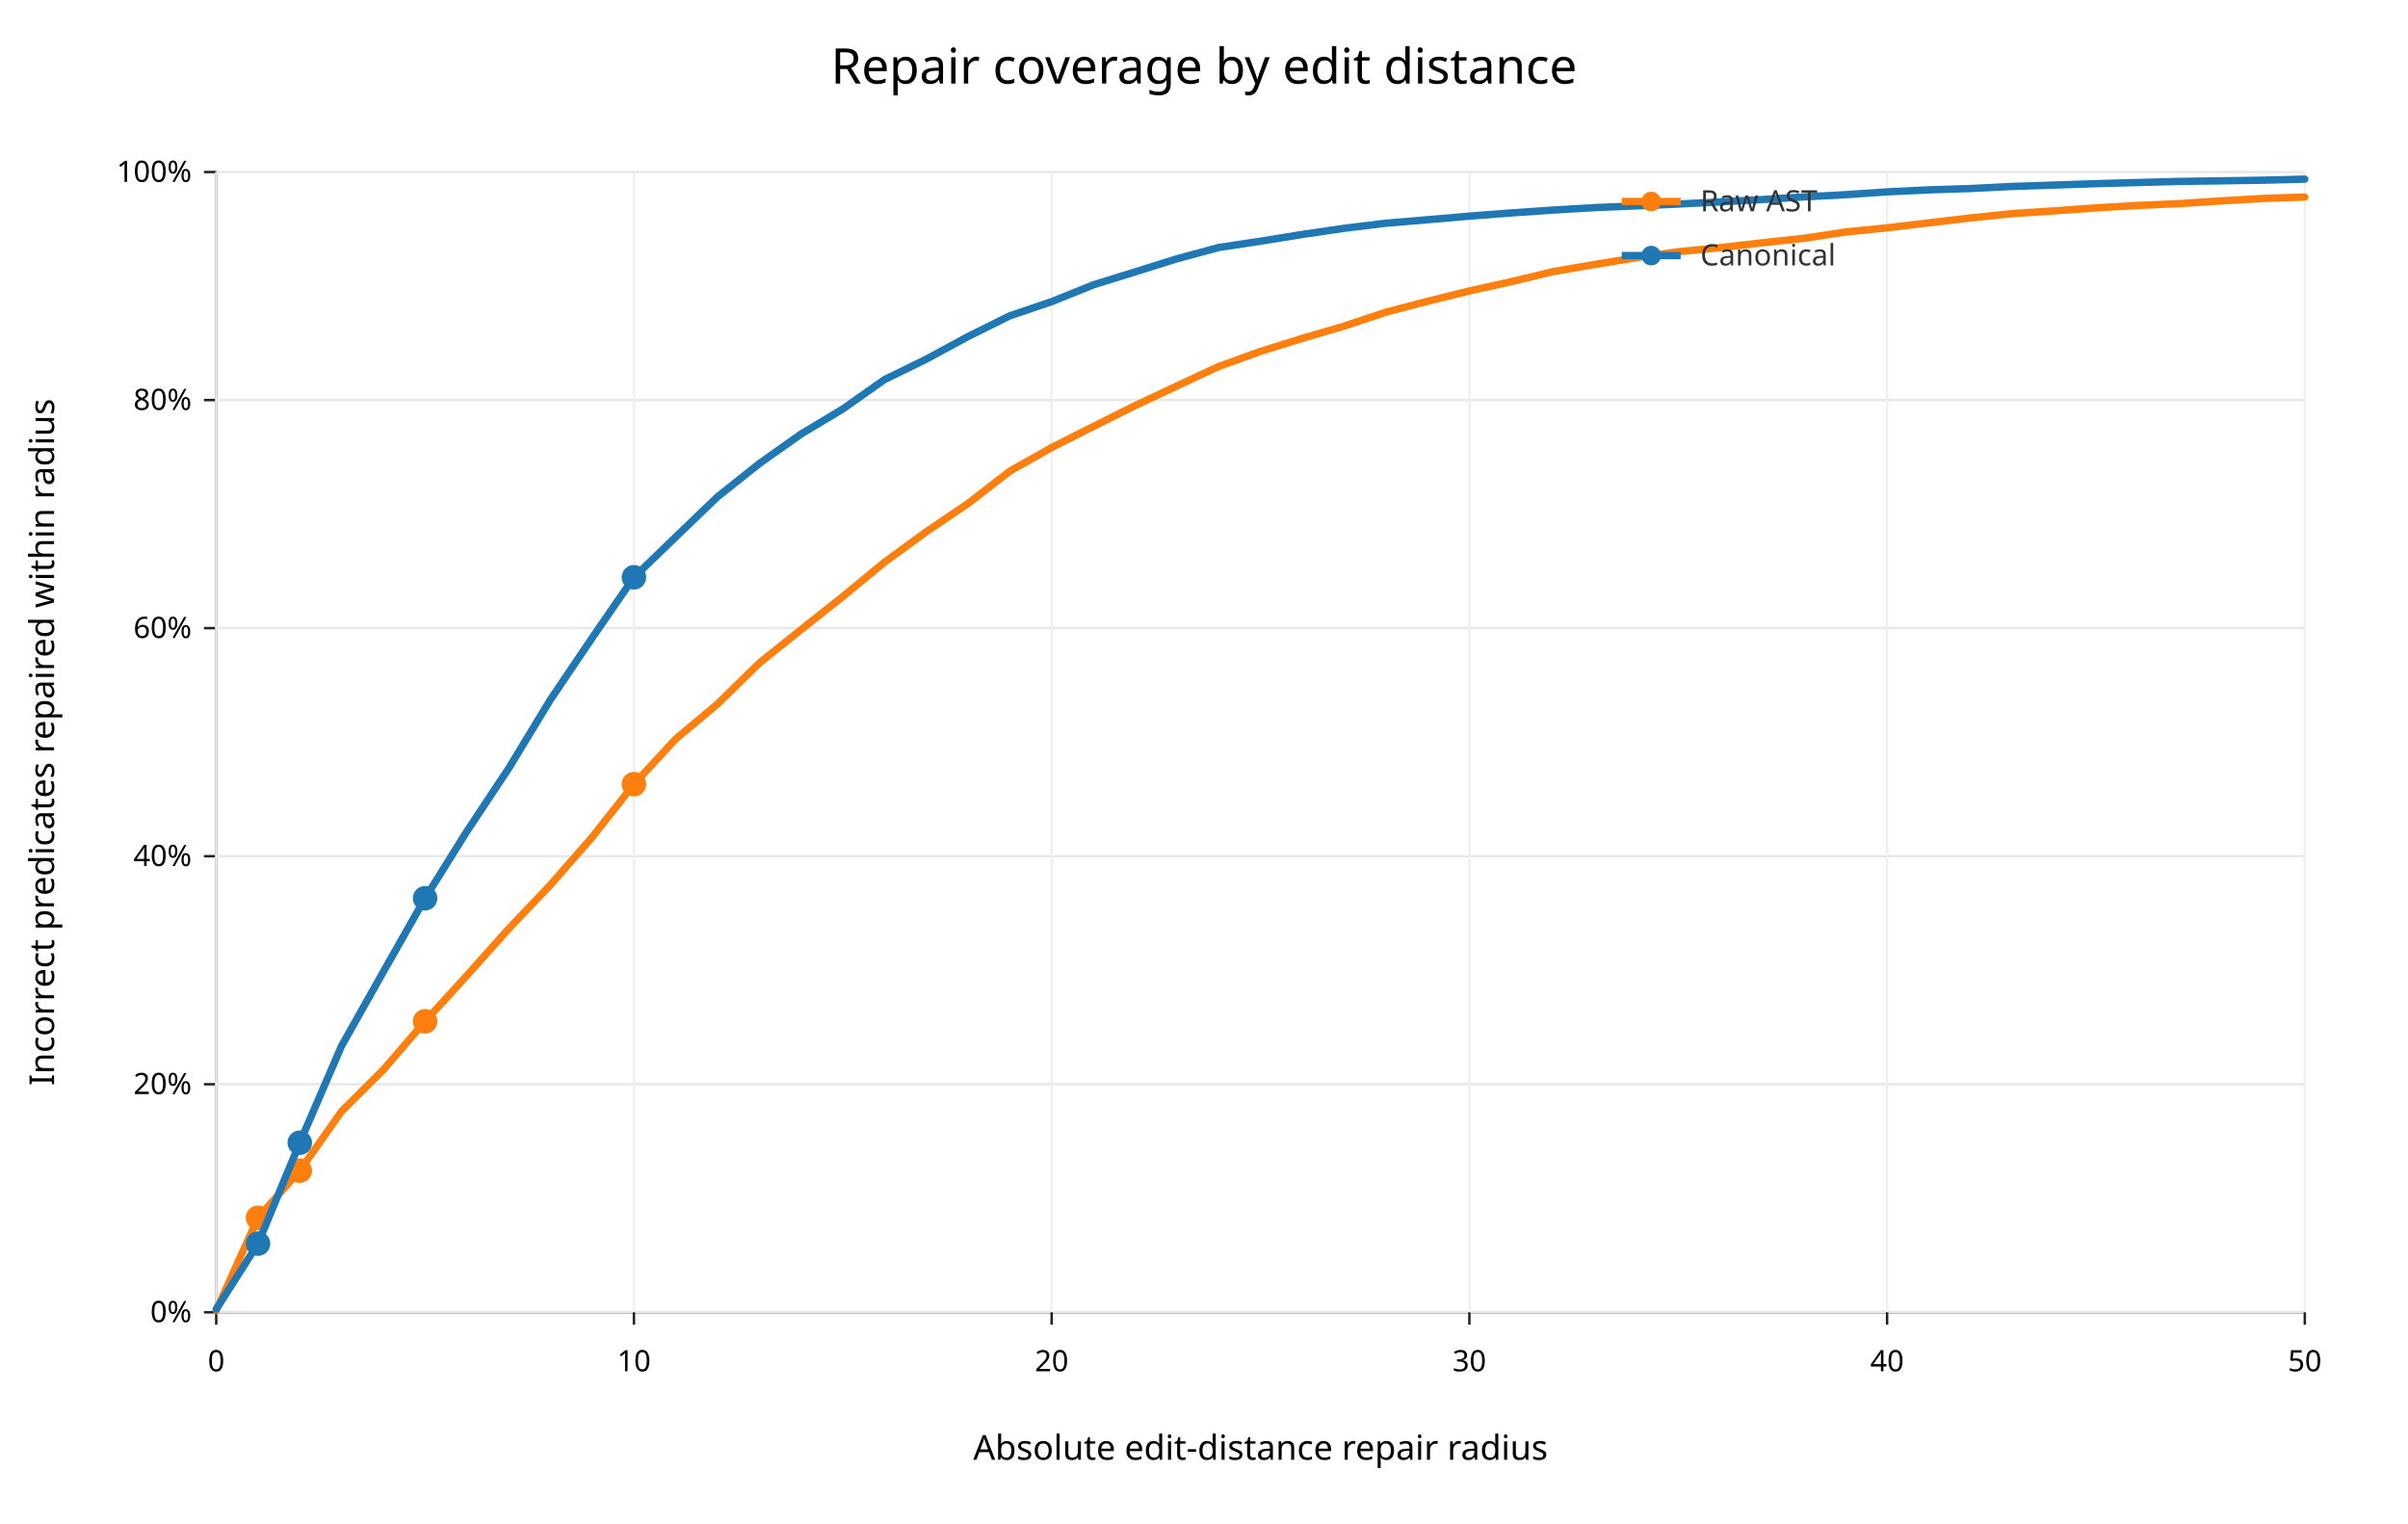
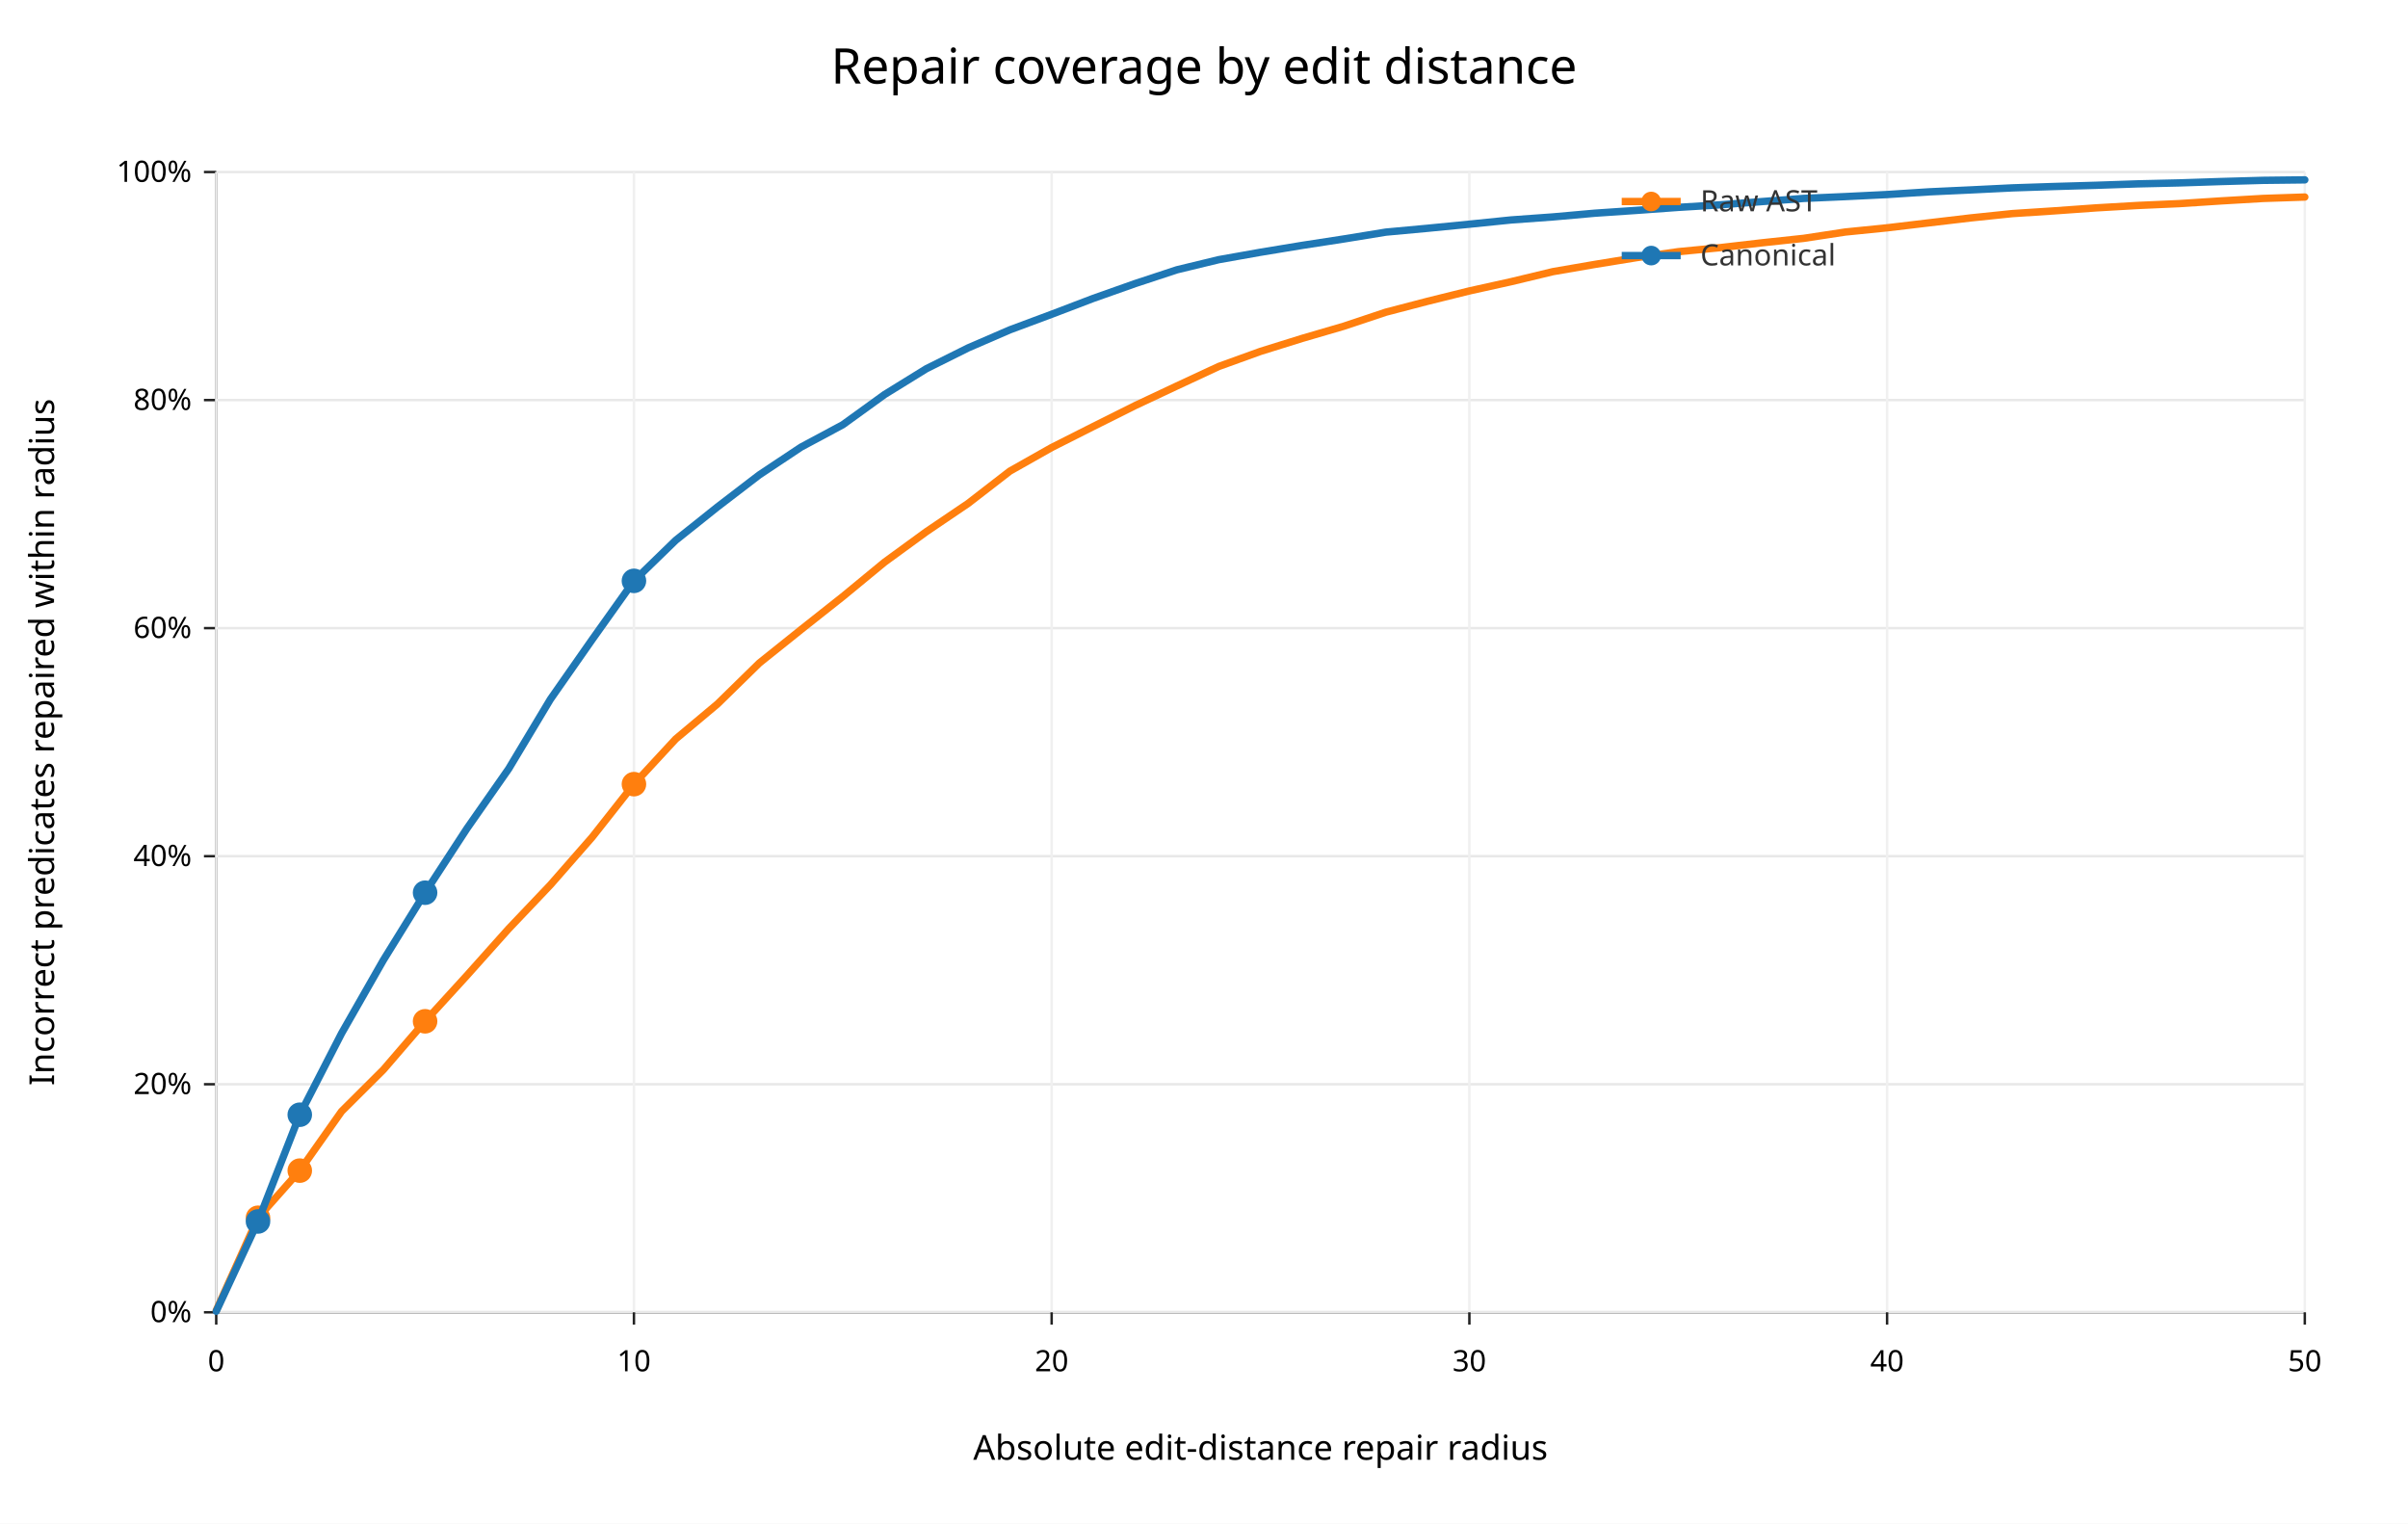
<svg xmlns="http://www.w3.org/2000/svg" width="980" height="620" viewBox="0 0 980 620">
  <rect width="100%" height="100%" fill="white" />
  <text x="490" y="34" text-anchor="middle" font-family="sans-serif" font-size="20">Repair coverage by edit distance</text>
  <line x1="88" y1="534" x2="938" y2="534" stroke="#222" stroke-width="1" />
  <line x1="88" y1="70" x2="88" y2="534" stroke="#222" stroke-width="1" />
  <line x1="88" y1="534" x2="938" y2="534" stroke="#e8e8e8" />
  <line x1="83" y1="534" x2="88" y2="534" stroke="#222" />
  <text x="78" y="538" text-anchor="end" font-family="sans-serif" font-size="12">0%</text>
  <line x1="88" y1="441.2" x2="938" y2="441.2" stroke="#e8e8e8" />
  <line x1="83" y1="441.2" x2="88" y2="441.2" stroke="#222" />
  <text x="78" y="445.2" text-anchor="end" font-family="sans-serif" font-size="12">20%</text>
  <line x1="88" y1="348.4" x2="938" y2="348.4" stroke="#e8e8e8" />
  <line x1="83" y1="348.4" x2="88" y2="348.4" stroke="#222" />
  <text x="78" y="352.4" text-anchor="end" font-family="sans-serif" font-size="12">40%</text>
  <line x1="88" y1="255.6" x2="938" y2="255.6" stroke="#e8e8e8" />
  <line x1="83" y1="255.6" x2="88" y2="255.6" stroke="#222" />
  <text x="78" y="259.6" text-anchor="end" font-family="sans-serif" font-size="12">60%</text>
  <line x1="88" y1="162.8" x2="938" y2="162.8" stroke="#e8e8e8" />
  <line x1="83" y1="162.8" x2="88" y2="162.8" stroke="#222" />
  <text x="78" y="166.8" text-anchor="end" font-family="sans-serif" font-size="12">80%</text>
  <line x1="88" y1="70" x2="938" y2="70" stroke="#e8e8e8" />
  <line x1="83" y1="70" x2="88" y2="70" stroke="#222" />
  <text x="78" y="74" text-anchor="end" font-family="sans-serif" font-size="12">100%</text>
  <line x1="88" y1="70" x2="88" y2="534" stroke="#f0f0f0" />
  <line x1="88" y1="534" x2="88" y2="539" stroke="#222" />
  <text x="88" y="558" text-anchor="middle" font-family="sans-serif" font-size="12">0</text>
  <line x1="258" y1="70" x2="258" y2="534" stroke="#f0f0f0" />
  <line x1="258" y1="534" x2="258" y2="539" stroke="#222" />
  <text x="258" y="558" text-anchor="middle" font-family="sans-serif" font-size="12">10</text>
  <line x1="428" y1="70" x2="428" y2="534" stroke="#f0f0f0" />
  <line x1="428" y1="534" x2="428" y2="539" stroke="#222" />
  <text x="428" y="558" text-anchor="middle" font-family="sans-serif" font-size="12">20</text>
  <line x1="598" y1="70" x2="598" y2="534" stroke="#f0f0f0" />
  <line x1="598" y1="534" x2="598" y2="539" stroke="#222" />
  <text x="598" y="558" text-anchor="middle" font-family="sans-serif" font-size="12">30</text>
  <line x1="768" y1="70" x2="768" y2="534" stroke="#f0f0f0" />
  <line x1="768" y1="534" x2="768" y2="539" stroke="#222" />
  <text x="768" y="558" text-anchor="middle" font-family="sans-serif" font-size="12">40</text>
  <line x1="938" y1="70" x2="938" y2="534" stroke="#f0f0f0" />
  <line x1="938" y1="534" x2="938" y2="539" stroke="#222" />
  <text x="938" y="558" text-anchor="middle" font-family="sans-serif" font-size="12">50</text>
  <path d="M 88 533.267 L 105 495.532 L 122 476.353 L 139 452.259 L 156 435.324 L 173 415.586 L 190 396.965 L 207 377.95 L 224 360.074 L 241 340.654 L 258 319.088 L 275 300.708 L 292 286.466 L 309 269.827 L 326 256.209 L 343 242.755 L 360 228.754 L 377 216.362 L 394 204.856 L 411 191.709 L 428 182.108 L 445 173.526 L 462 165.031 L 479 157.04 L 496 149.125 L 513 142.984 L 530 137.685 L 547 132.715 L 564 127.034 L 581 122.6 L 598 118.386 L 615 114.62 L 632 110.537 L 649 107.603 L 666 104.844 L 683 102.414 L 700 100.783 L 717 98.813 L 734 96.995 L 751 94.412 L 768 92.704 L 785 90.679 L 802 88.676 L 819 86.913 L 836 85.807 L 853 84.592 L 870 83.607 L 887 82.852 L 904 81.746 L 921 80.75 L 938 80.181" fill="none" stroke="#ff7f0e" stroke-width="3" stroke-linecap="round" stroke-linejoin="round" />
  <circle cx="105" cy="495.532" r="5" fill="#ff7f0e" />
  <circle cx="122" cy="476.353" r="5" fill="#ff7f0e" />
  <circle cx="173" cy="415.586" r="5" fill="#ff7f0e" />
  <circle cx="258" cy="319.088" r="5" fill="#ff7f0e" />
-   <path d="M 88 532.719 L 105 506.052 L 122 465.001 L 139 425.625 L 156 395.455 L 173 365.515 L 190 338.3 L 207 312.706 L 224 284.726 L 241 259.558 L 258 234.917 L 275 218.507 L 292 202.174 L 309 188.655 L 326 176.624 L 343 166.421 L 360 154.445 L 377 146.136 L 394 136.93 L 411 128.49 L 428 122.743 L 445 115.89 L 462 110.624 L 479 105.293 L 496 100.706 L 513 98.145 L 530 95.397 L 547 92.901 L 564 90.832 L 581 89.409 L 598 87.953 L 615 86.639 L 632 85.479 L 649 84.483 L 666 83.771 L 683 83.038 L 700 82.173 L 717 81.21 L 734 80.137 L 751 79.228 L 768 78.079 L 785 77.258 L 802 76.711 L 819 75.868 L 836 75.309 L 853 74.74 L 870 74.269 L 887 73.821 L 904 73.58 L 921 73.328 L 938 72.89" fill="none" stroke="#1f77b4" stroke-width="3" stroke-linecap="round" stroke-linejoin="round" />
-   <circle cx="105" cy="506.052" r="5" fill="#1f77b4" />
-   <circle cx="122" cy="465.001" r="5" fill="#1f77b4" />
-   <circle cx="173" cy="365.515" r="5" fill="#1f77b4" />
-   <circle cx="258" cy="234.917" r="5" fill="#1f77b4" />
+   <path d="M 88 533.573 L 105 497.043 L 122 453.605 L 139 420.512 L 156 390.736 L 173 363.259 L 190 337.195 L 207 312.881 L 224 284.55 L 241 260.248 L 258 236.362 L 275 219.854 L 292 206.279 L 309 193.252 L 326 181.944 L 343 172.836 L 360 160.543 L 377 150.045 L 394 141.572 L 411 134.215 L 428 127.877 L 445 121.396 L 462 115.386 L 479 109.781 L 496 105.665 L 513 102.644 L 530 99.842 L 547 97.225 L 564 94.456 L 581 92.89 L 598 91.226 L 615 89.497 L 632 88.271 L 649 86.76 L 666 85.61 L 683 84.384 L 700 83.355 L 717 82.031 L 734 80.739 L 751 79.995 L 768 79.163 L 785 78.068 L 802 77.28 L 819 76.448 L 836 75.889 L 853 75.397 L 870 74.817 L 887 74.423 L 904 73.864 L 921 73.383 L 938 73.186" fill="none" stroke="#1f77b4" stroke-width="3" stroke-linecap="round" stroke-linejoin="round" />
+   <circle cx="105" cy="497.043" r="5" fill="#1f77b4" />
+   <circle cx="122" cy="453.605" r="5" fill="#1f77b4" />
+   <circle cx="173" cy="363.259" r="5" fill="#1f77b4" />
+   <circle cx="258" cy="236.362" r="5" fill="#1f77b4" />
  <line x1="660" y1="82" x2="684" y2="82" stroke="#ff7f0e" stroke-width="3" />
  <circle cx="672" cy="82" r="4" fill="#ff7f0e" />
  <text x="692" y="86" font-family="sans-serif" font-size="12" fill="#333">Raw AST</text>
  <line x1="660" y1="104" x2="684" y2="104" stroke="#1f77b4" stroke-width="3" />
  <circle cx="672" cy="104" r="4" fill="#1f77b4" />
  <text x="692" y="108" font-family="sans-serif" font-size="12" fill="#333">Canonical</text>
  <text x="513" y="594" text-anchor="middle" font-family="sans-serif" font-size="14">Absolute edit-distance repair radius</text>
  <text x="22" y="302" transform="rotate(-90 22 302)" text-anchor="middle" font-family="sans-serif" font-size="14">Incorrect predicates repaired within radius</text>
</svg>
